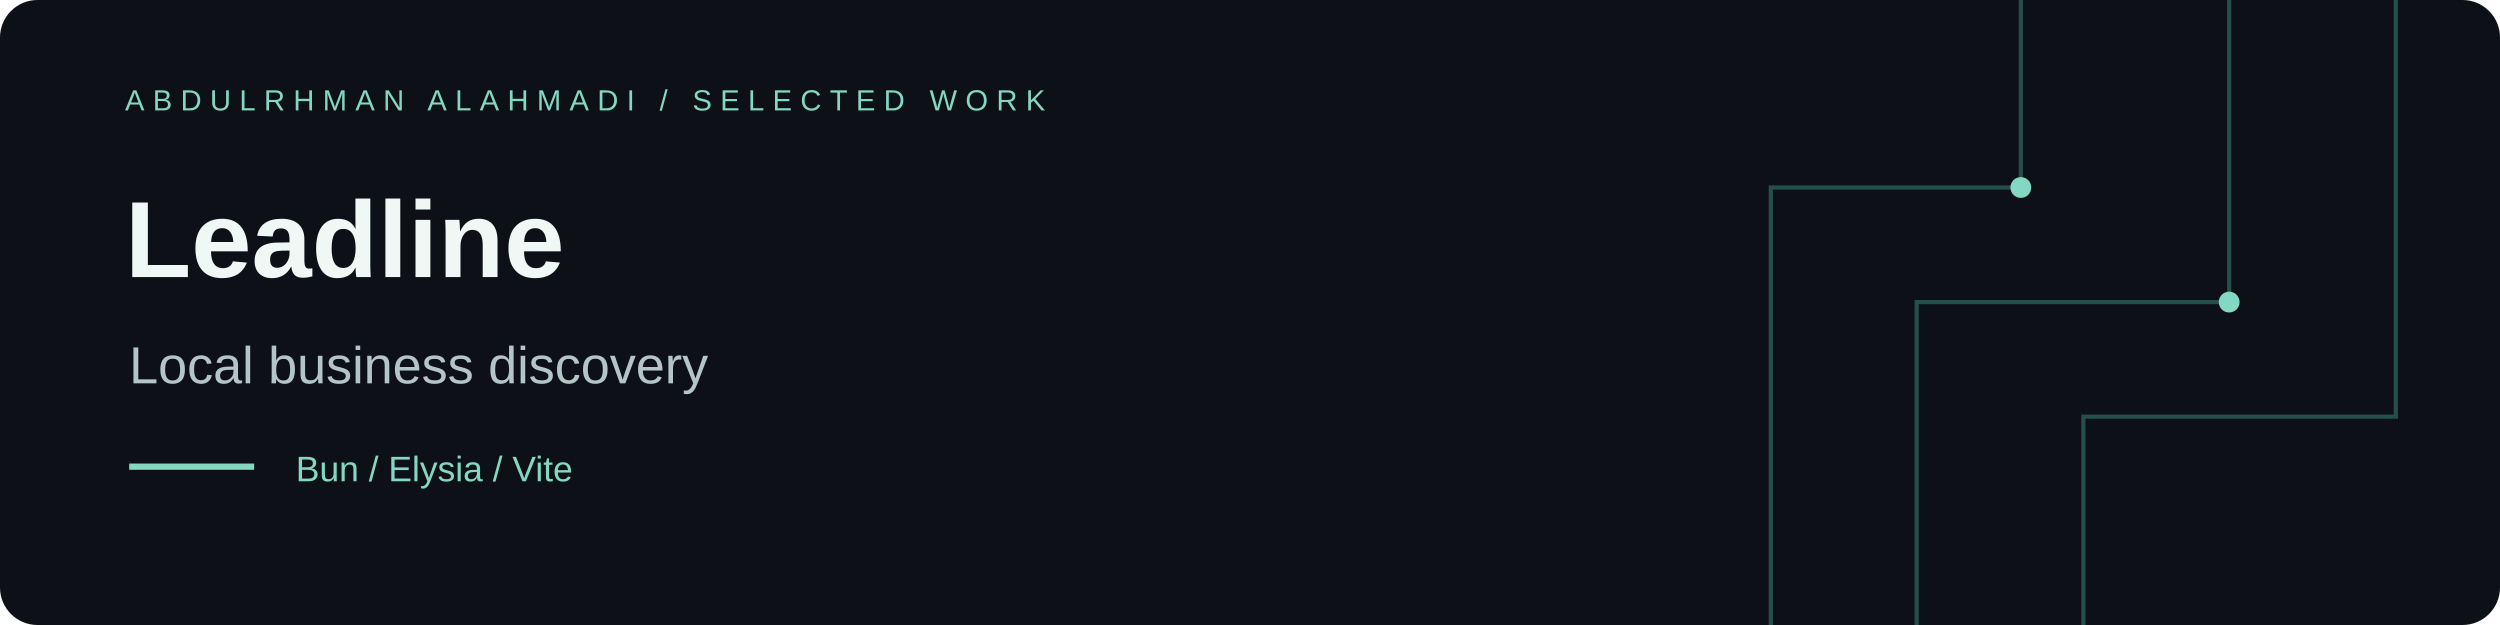
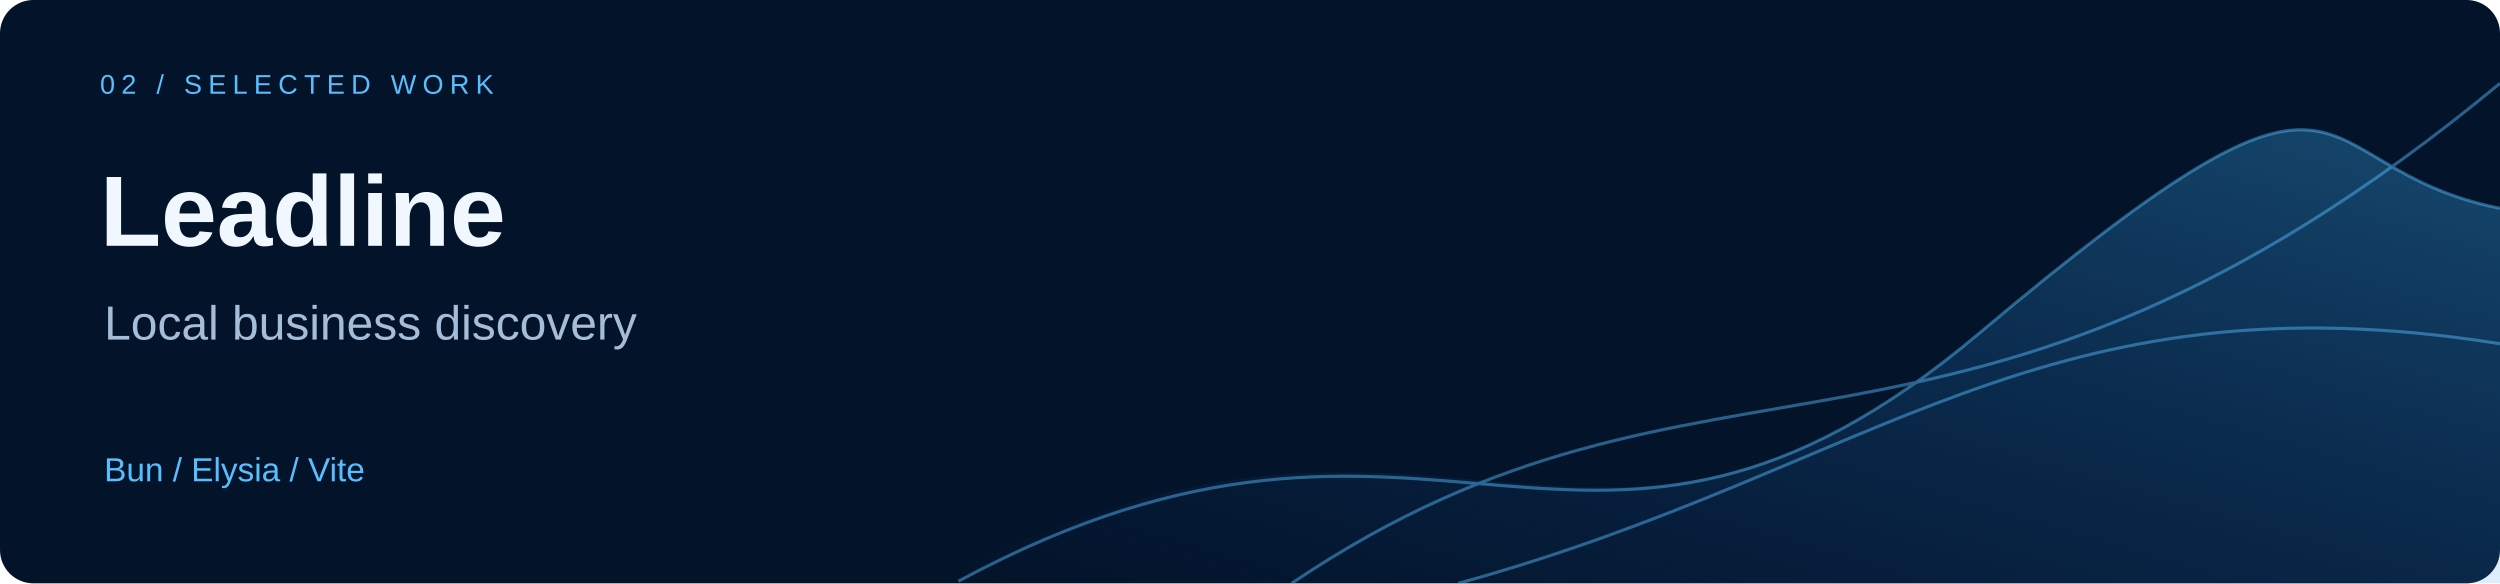
- <svg xmlns="http://www.w3.org/2000/svg" width="1200" height="300" viewBox="0 0 1200 300" role="img" aria-labelledby="title desc">
-   <rect width="1200" height="300" rx="18" fill="#0d1117" />
-   <path d="M850 300V90h120V0M920 300V145h150V0M1000 300V200h150V0" fill="none" stroke="#244f4b" stroke-width="2" />
-   <circle cx="970" cy="90" r="5" fill="#83d7c4" />
-   <circle cx="1070" cy="145" r="5" fill="#83d7c4" />
-   <text x="60" y="53" fill="#83d7c4" font-family="Arial,sans-serif" font-size="14" letter-spacing="4">ABDULRHMAN ALAHMADI / SELECTED WORK</text>
-   <text x="60" y="133" fill="#eff8f5" font-family="Arial,sans-serif" font-size="52" font-weight="700">Leadline</text>
-   <text x="62" y="184" fill="#b3c6c5" font-family="Arial,sans-serif" font-size="25">Local business discovery</text>
-   <path d="M62 224h60" stroke="#83d7c4" stroke-width="3" />
-   <text x="142" y="231" fill="#83d7c4" font-family="Arial,sans-serif" font-size="17">Bun / Elysia / Vite</text>
+ <svg xmlns="http://www.w3.org/2000/svg" width="1200" height="280" viewBox="0 0 1200 280" role="img" aria-labelledby="title desc">
+   <defs>
+     <linearGradient id="wave" x1="0" y1="1" x2="1" y2="0">
+       <stop stop-color="#1469db" stop-opacity="0" />
+       <stop offset="1" stop-color="#41baff" stop-opacity=".32" />
+     </linearGradient>
+   </defs>
+   <rect width="1200" height="280" rx="16" fill="#031329" />
+   <path d="M450 280 C690 150 760 320 950 160 S1100 80 1200 100 L1200 280Z" fill="url(#wave)" />
+   <path d="M460 279 C690 155 760 320 950 160 S1100 80 1200 100 M620 280 C820 145 940 255 1200 40 M700 280 C900 225 980 130 1200 165" fill="none" stroke="#57bfff" stroke-opacity=".45" stroke-width="1.5" />
+   <text x="48" y="45" fill="#57bfff" font-family="Arial,sans-serif" font-size="13" letter-spacing="3">02 / SELECTED WORK</text>
+   <text x="48" y="118" fill="#f0f7ff" font-family="Arial,sans-serif" font-size="48" font-weight="700">Leadline</text>
+   <text x="50" y="163" fill="#a6bdd8" font-family="Arial,sans-serif" font-size="23">Local business discovery</text>
+   <text x="50" y="231" fill="#57bfff" font-family="Arial,sans-serif" font-size="16">Bun / Elysia / Vite</text>
</svg>
